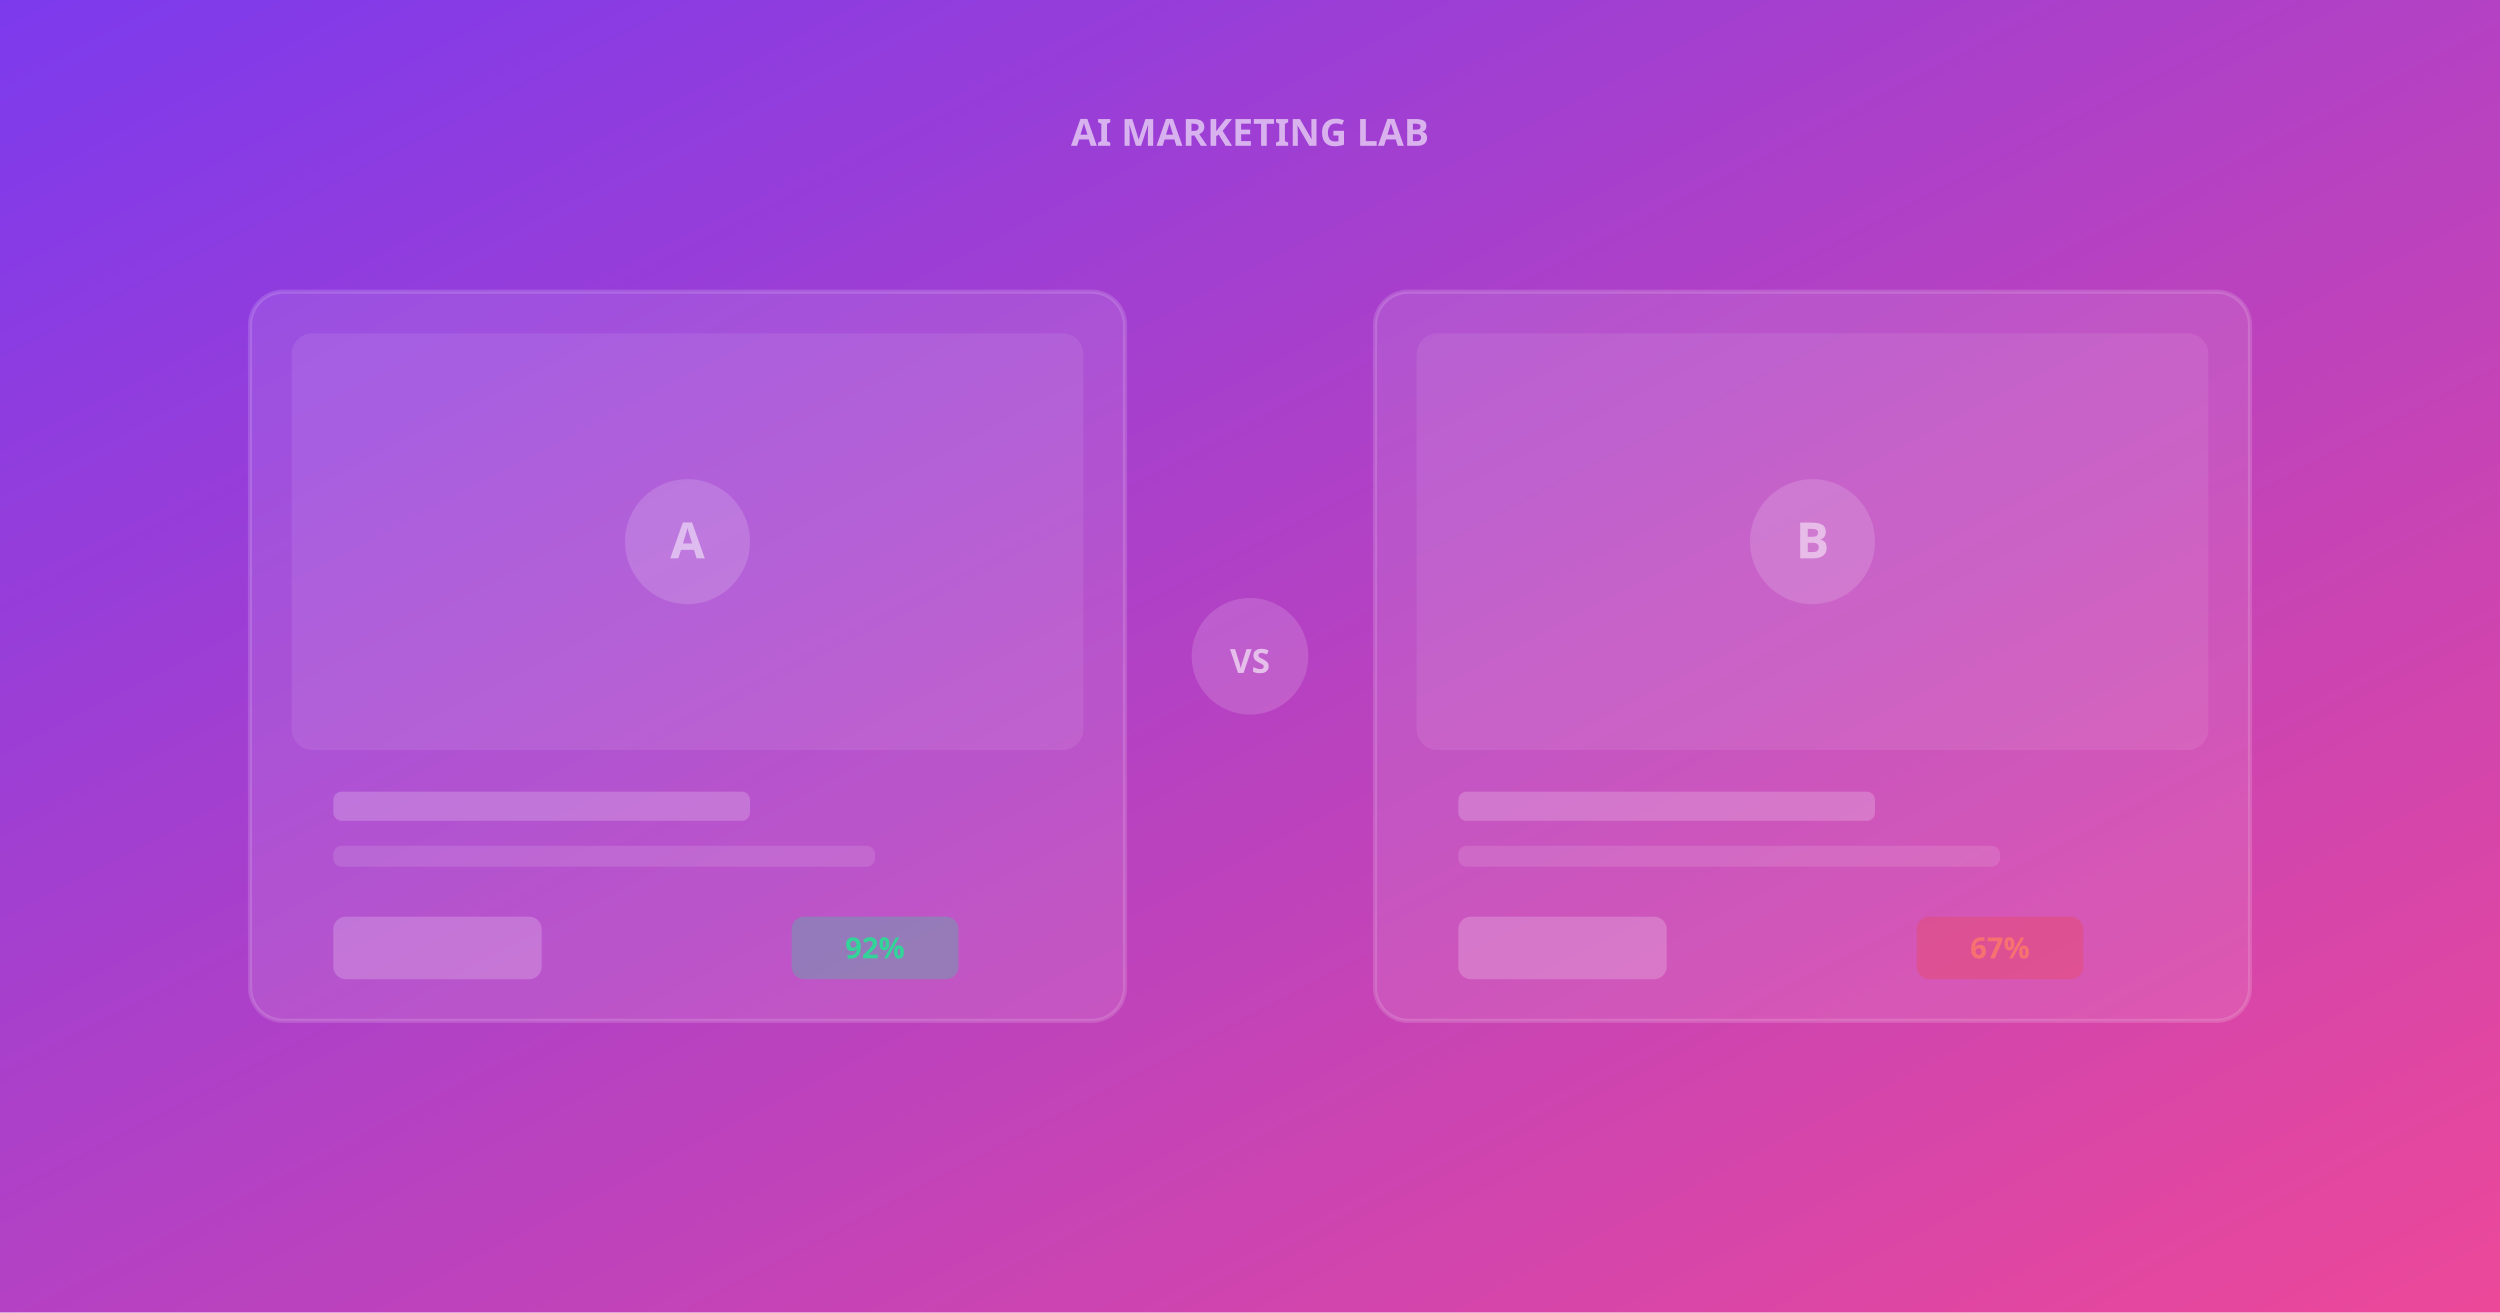
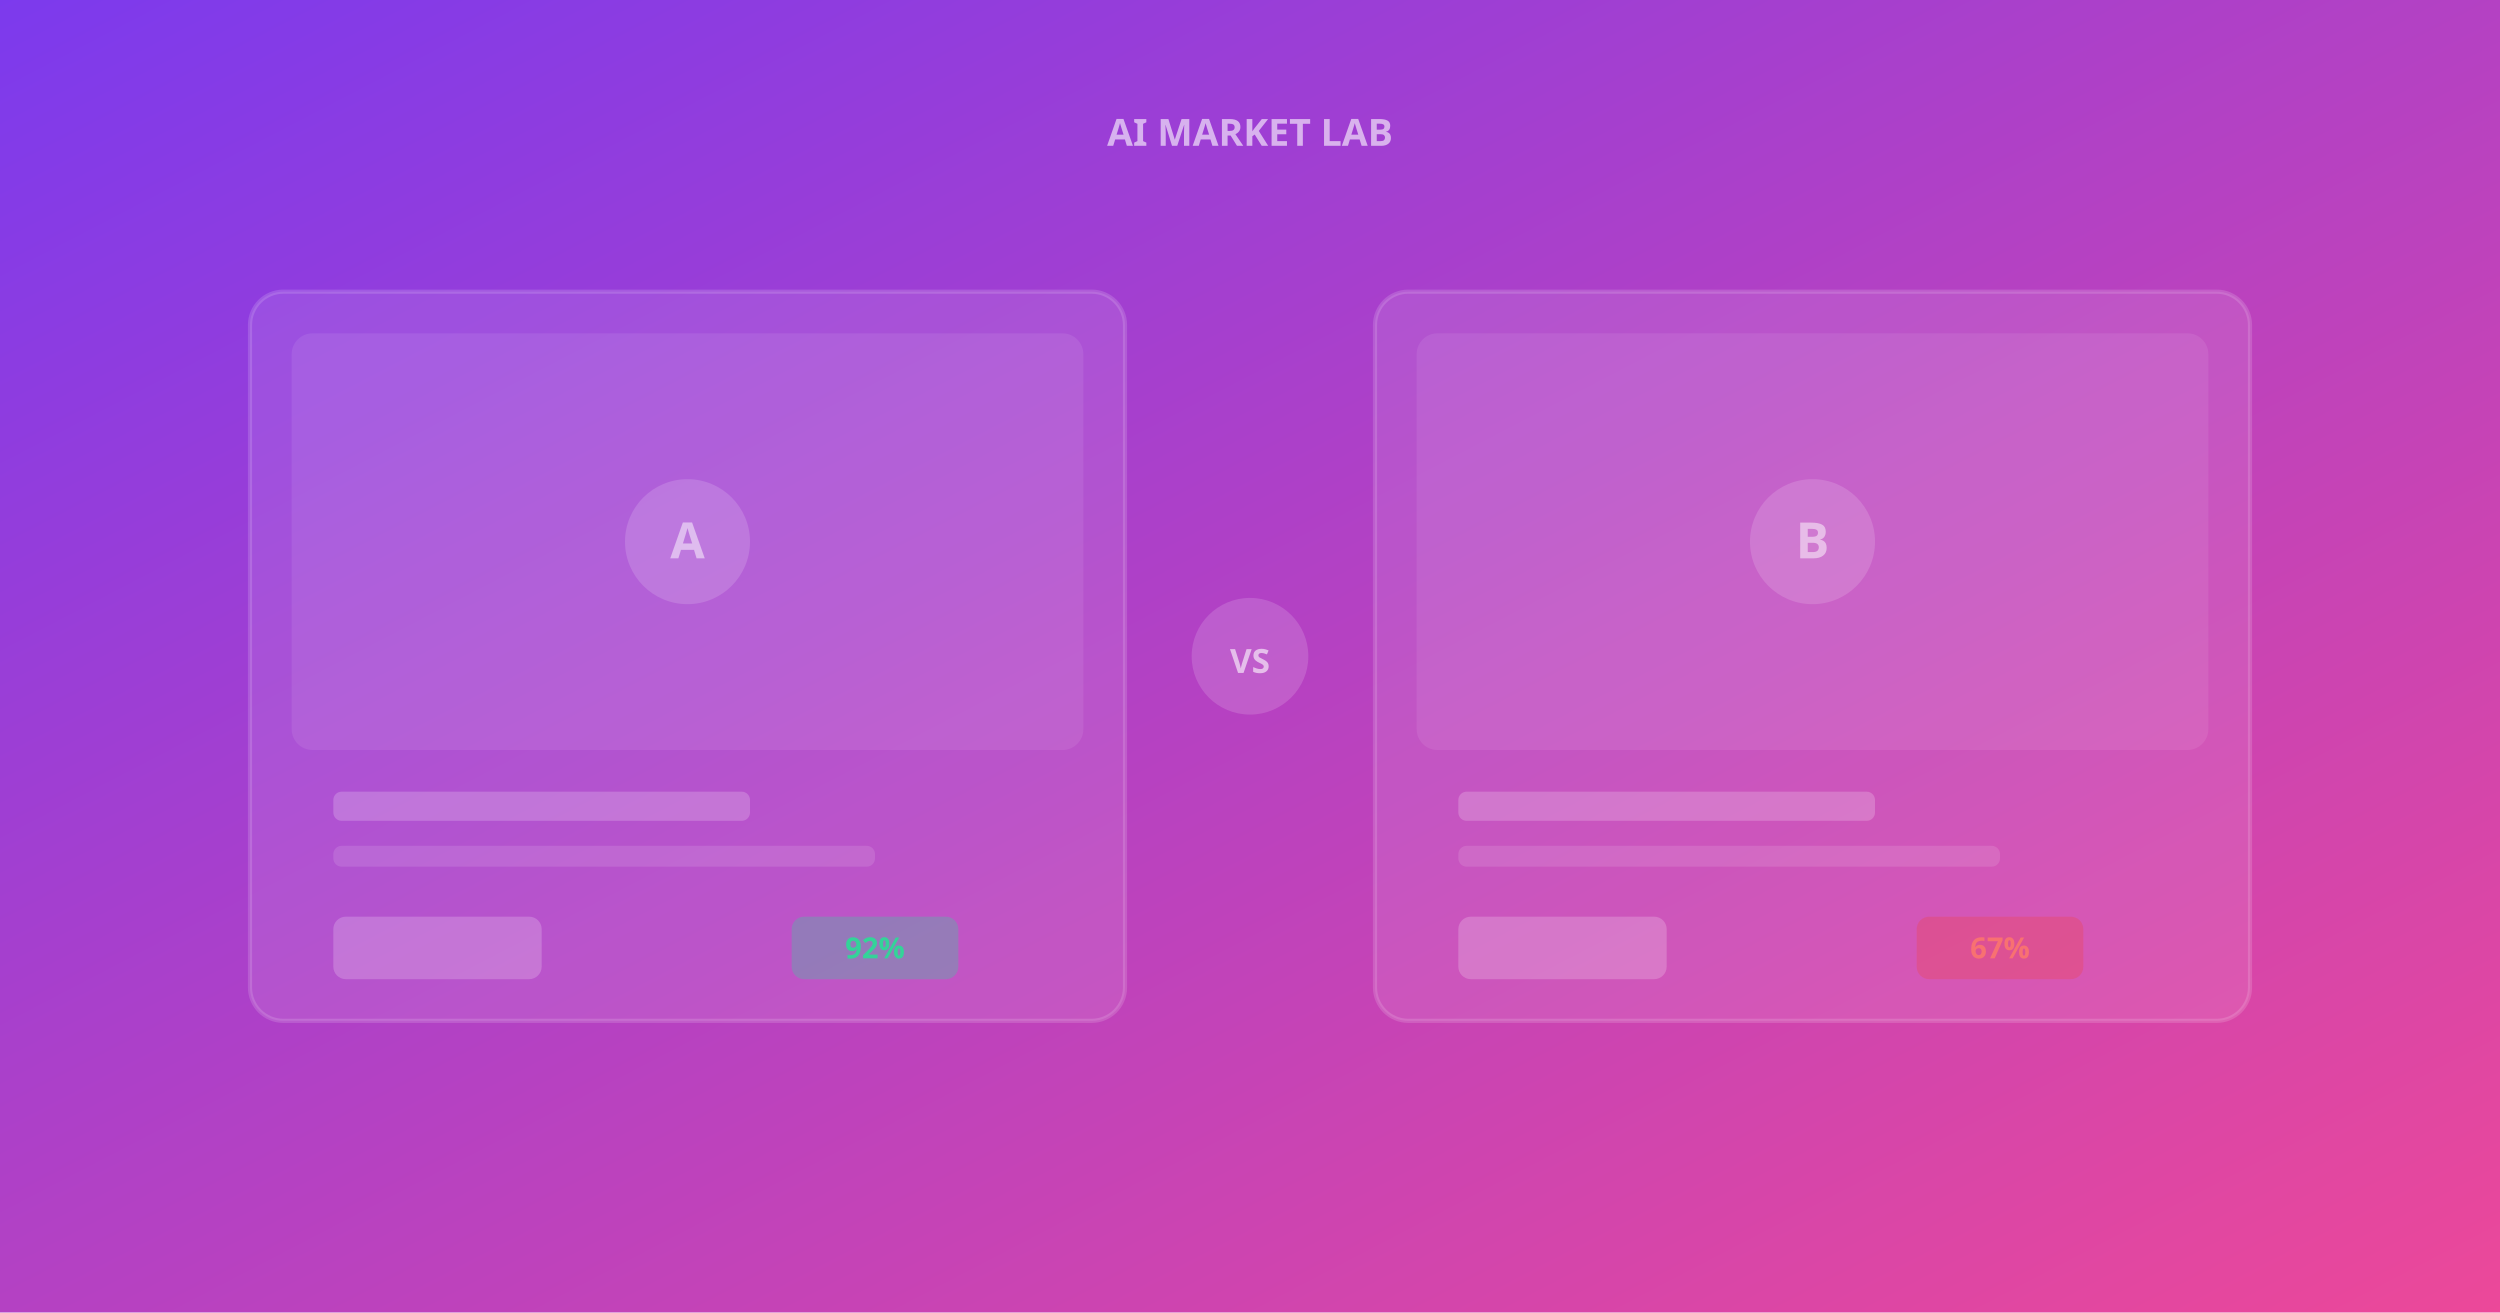
<svg xmlns="http://www.w3.org/2000/svg" width="1200" height="630" viewBox="0 0 1200 630">
  <defs>
    <linearGradient id="bg" x1="0%" y1="0%" x2="100%" y2="100%">
      <stop offset="0%" style="stop-color:#7c3aed" />
      <stop offset="100%" style="stop-color:#ec4899" />
    </linearGradient>
  </defs>
  <rect width="1200" height="630" fill="url(#bg)" />
  <rect x="120" y="140" width="420" height="350" rx="16" fill="rgba(255,255,255,0.1)" stroke="rgba(255,255,255,0.15)" stroke-width="2" />
  <rect x="140" y="160" width="380" height="200" rx="10" fill="rgba(255,255,255,0.08)" />
  <circle cx="330" cy="260" r="30" fill="rgba(255,255,255,0.15)" />
  <text x="330" y="268" font-family="system-ui, sans-serif" font-size="24" font-weight="700" fill="rgba(255,255,255,0.5)" text-anchor="middle">A</text>
  <rect x="160" y="380" width="200" height="14" rx="4" fill="rgba(255,255,255,0.2)" />
  <rect x="160" y="406" width="260" height="10" rx="4" fill="rgba(255,255,255,0.12)" />
  <rect x="160" y="440" width="100" height="30" rx="6" fill="rgba(255,255,255,0.2)" />
  <rect x="380" y="440" width="80" height="30" rx="6" fill="rgba(52,211,153,0.3)" />
  <text x="420" y="460" font-family="system-ui, sans-serif" font-size="14" font-weight="600" fill="#34d399" text-anchor="middle">92%</text>
  <rect x="660" y="140" width="420" height="350" rx="16" fill="rgba(255,255,255,0.1)" stroke="rgba(255,255,255,0.15)" stroke-width="2" />
  <rect x="680" y="160" width="380" height="200" rx="10" fill="rgba(255,255,255,0.08)" />
  <circle cx="870" cy="260" r="30" fill="rgba(255,255,255,0.15)" />
  <text x="870" y="268" font-family="system-ui, sans-serif" font-size="24" font-weight="700" fill="rgba(255,255,255,0.5)" text-anchor="middle">B</text>
  <rect x="700" y="380" width="200" height="14" rx="4" fill="rgba(255,255,255,0.2)" />
  <rect x="700" y="406" width="260" height="10" rx="4" fill="rgba(255,255,255,0.12)" />
  <rect x="700" y="440" width="100" height="30" rx="6" fill="rgba(255,255,255,0.2)" />
  <rect x="920" y="440" width="80" height="30" rx="6" fill="rgba(239,68,68,0.3)" />
  <text x="960" y="460" font-family="system-ui, sans-serif" font-size="14" font-weight="600" fill="#f87171" text-anchor="middle">67%</text>
  <circle cx="600" cy="315" r="28" fill="rgba(255,255,255,0.15)" />
  <text x="600" y="323" font-family="system-ui, sans-serif" font-size="16" font-weight="700" fill="rgba(255,255,255,0.6)" text-anchor="middle">VS</text>
-   <text x="600" y="70" font-family="system-ui, sans-serif" font-size="18" font-weight="600" fill="rgba(255,255,255,0.6)" text-anchor="middle">AI MARKETING LAB</text>
+   <text x="600" y="70" font-family="system-ui, sans-serif" font-size="18" font-weight="600" fill="rgba(255,255,255,0.6)" text-anchor="middle">AI MARKET LAB</text>
</svg>
